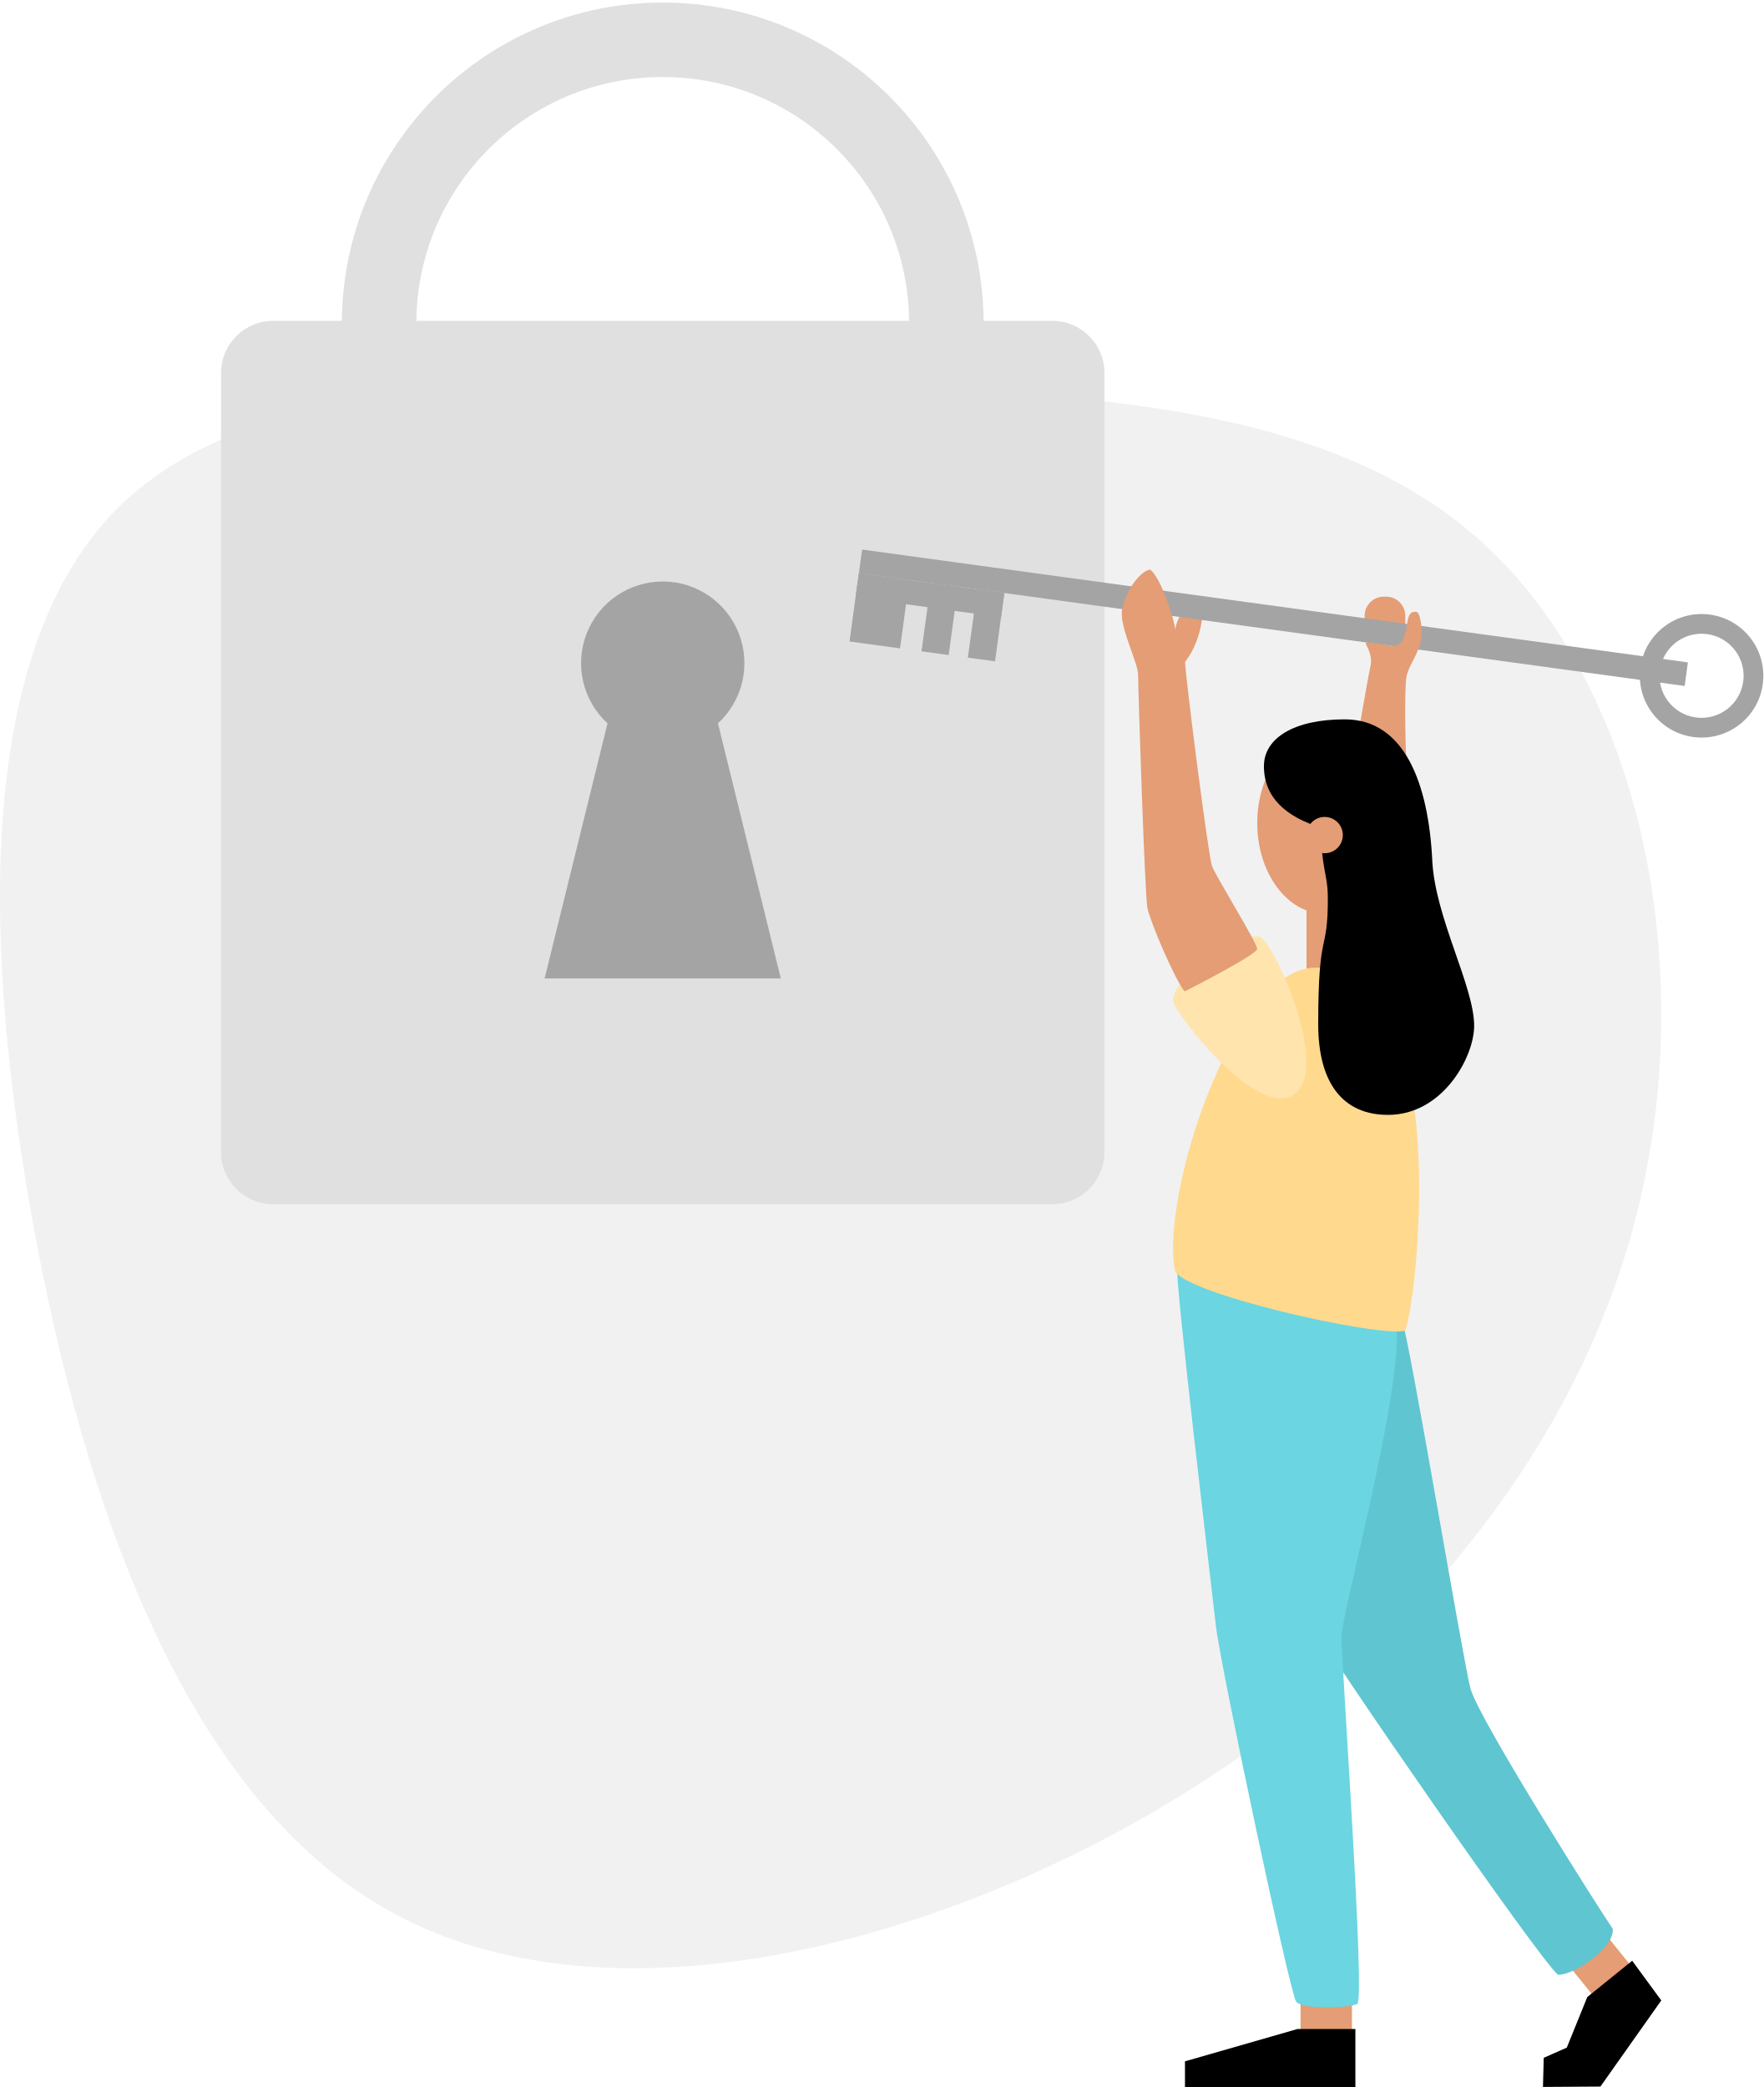
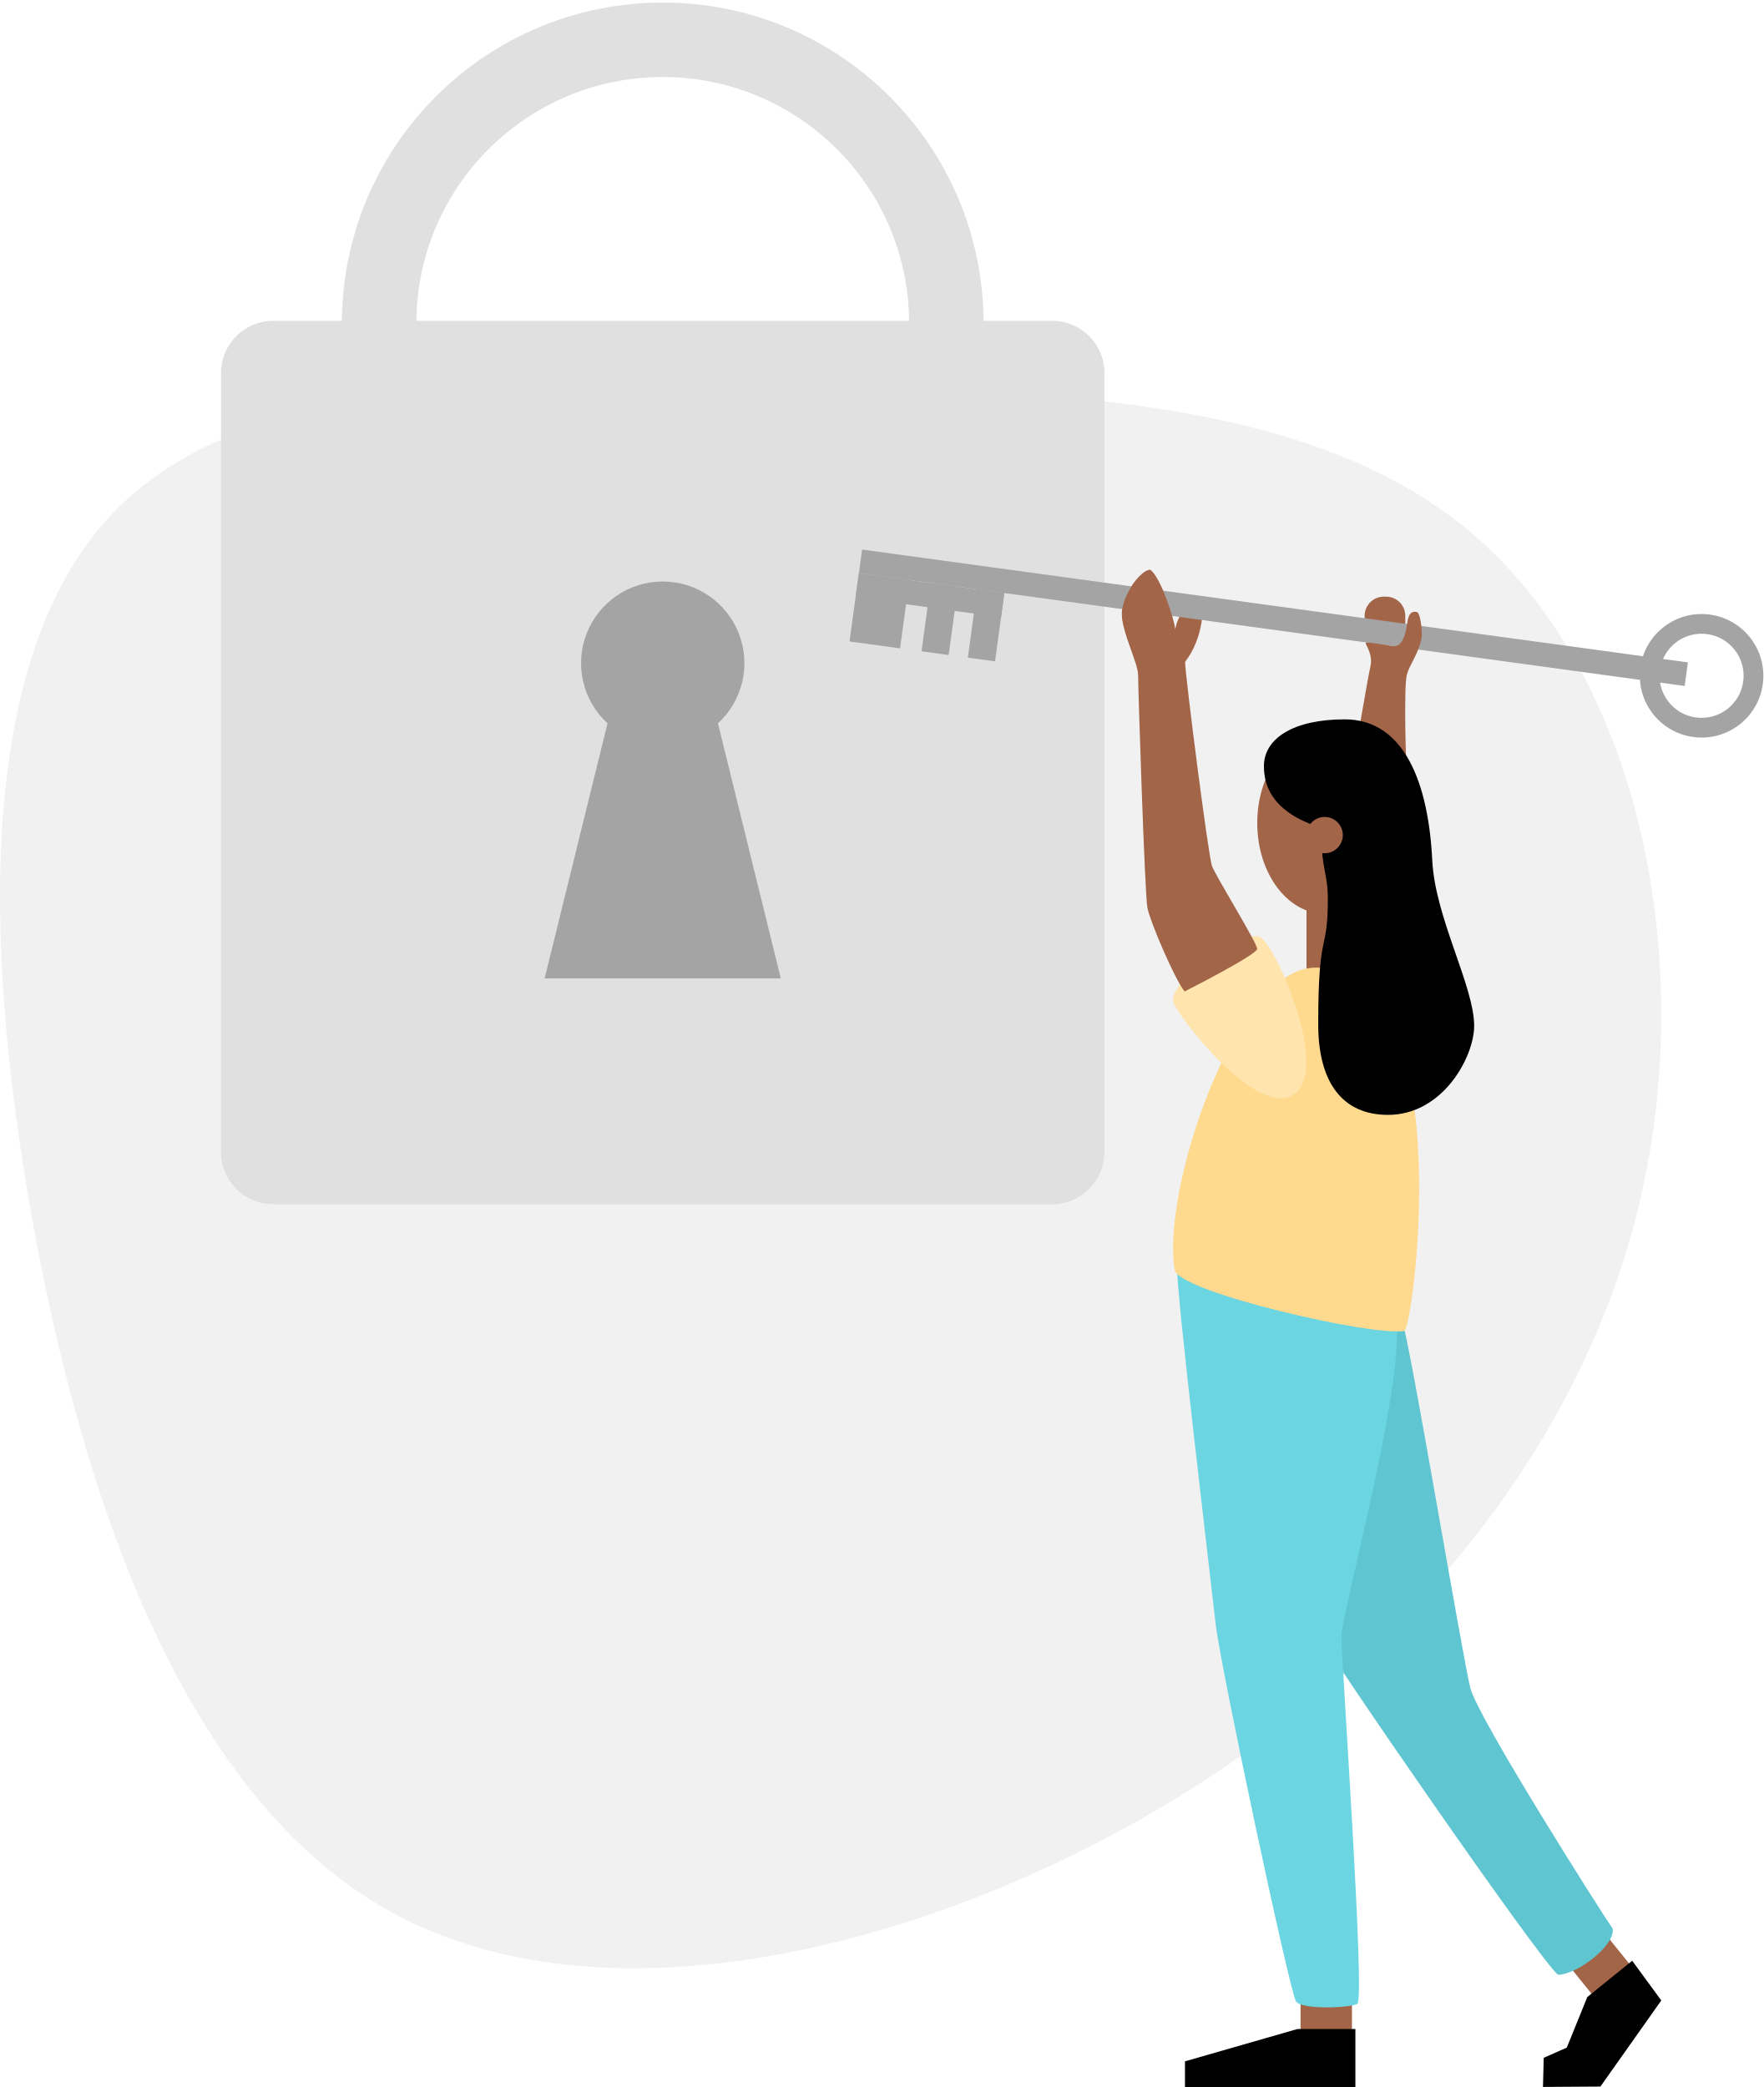
<svg xmlns="http://www.w3.org/2000/svg" viewBox="0 0 757.64 896.74">
  <defs />
  <g id="Layer_2" data-name="Layer 2">
    <g id="vector">
      <path class="cls-1" style="fill:#f1f1f1;" d="M636.5,232.73c68.06,61.33,93.17,180.88,67.33,286.61C677.81,625.07,601,717,496,778.29c-105,61.14-238,91.9-326.82,43.86S36.17,647.63,13.78,523.53c-22.2-124.11-22.56-245.67,36.58-305C109.5,159.4,228,162.31,342.79,165.22,457.62,168.31,568.62,171.41,636.5,232.73Z" />
-       <rect class="cls-2" style="fill:#e49d75;" x="558.8" y="858.32" width="22.08" height="14.74" />
-       <rect class="cls-2" style="fill:#e49d75;" x="677.14" y="835.57" width="20.72" height="18.36" transform="translate(-378.13 619.59) rotate(-38.93)" />
-       <rect class="cls-2" style="fill:#e49d75;" x="586.33" y="256.37" width="17.47" height="20.69" rx="8.23" />
+       <rect class="cls-2" style="fill:#A36548;" x="558.8" y="858.32" width="22.08" height="14.74" />
+       <rect class="cls-2" style="fill:#A36548;" x="677.14" y="835.57" width="20.72" height="18.36" transform="translate(-378.13 619.59) rotate(-38.93)" />
+       <rect class="cls-2" style="fill:#A36548;" x="586.33" y="256.37" width="17.47" height="20.69" rx="8.23" />
      <path class="cls-3" style="fill:#5fc5d1;" d="M602.4,567.42c3,6.88,26,144.94,29.38,158s57.45,98.2,61.13,103.29c1.13,7.36-15.57,19.81-23.49,19.81C661.5,842.26,569,708.23,566.78,702.28S557.11,553.94,602.4,567.42Z" />
      <path class="cls-4" style="fill:#6bd5e1;" d="M505.83,544.55c-1.05,5.7,14.58,136,16.52,153.5s31.89,158.48,34.54,162,22.81,2.76,26.29,1-6.8-147-6.8-157.53,27-107.65,23.53-135.78S505.83,544.55,505.83,544.55Z" />
-       <rect class="cls-2" style="fill:#e49d75;" x="561.36" y="386.6" width="21.11" height="36.74" />
+       <rect class="cls-2" style="fill:#A36548;" x="561.36" y="386.6" width="21.11" height="36.74" />
      <rect class="cls-5" style="fill:#e0e0e0;" x="94.97" y="137.85" width="379.57" height="379.57" rx="22.42" />
      <path class="cls-6" style="fill:#a4a4a4;" d="M308.48,310.8a35.09,35.09,0,1,0-47.45,0L234,420.41H335.48Z" />
      <path class="cls-7" style="fill:none;stroke:#e0e0e0;stroke-linecap:round;stroke-linejoin:round;stroke-width:32px;" d="M162.9,137.85a121.86,121.86,0,0,1,243.71,0" />
-       <ellipse class="cls-2" style="fill:#e49d75;" cx="569.19" cy="353.64" rx="29" ry="39" />
+       <ellipse class="cls-2" style="fill:#A36548;" cx="569.19" cy="353.64" rx="29" ry="39" />
      <path class="cls-8" style="fill:#ffd98e;" d="M565.24,415.77c-35.16,0-66.5,97.54-60.48,129.91,1.78,9.56,85.92,28.85,98.78,26.15C608.11,565.61,626.76,415.77,565.24,415.77Z" />
      <path class="cls-9" style="fill:#ffe4ad;" d="M556.22,470.1c15.74-11.42-9.42-66.76-15.3-67.71-10.83-1.75-37.76,19-36.91,27.72C504.46,434.71,540.19,481.73,556.22,470.1Z" />
-       <path class="cls-2" style="fill:#e49d75;" d="M509,426c-4.24-5.09-14.84-30-16-35.91s-4-94.74-4-100S482,271.56,482,263.64s8.06-18.66,12.16-18.8c4.38,3.11,10.46,21.35,10.74,26,1.53-10,8.77-12.3,10.75-12.3s1.72,15.45-6.48,25.85c.29,7.64,10,83.31,11.57,87.69s19.45,33.09,19.41,35.63S509,426,509,426Z" />
+       <path class="cls-2" style="fill:#A36548;" d="M509,426c-4.24-5.09-14.84-30-16-35.91s-4-94.74-4-100S482,271.56,482,263.64s8.06-18.66,12.16-18.8c4.38,3.11,10.46,21.35,10.74,26,1.53-10,8.77-12.3,10.75-12.3s1.72,15.45-6.48,25.85c.29,7.64,10,83.31,11.57,87.69s19.45,33.09,19.41,35.63S509,426,509,426Z" />
      <rect class="cls-6" style="fill:#a4a4a4;" x="368.05" y="260.35" width="358.11" height="10.23" transform="translate(40.99 -71.64) rotate(7.78)" />
      <rect class="cls-6" style="fill:#a4a4a4;" x="366.9" y="247.63" width="21.9" height="29.63" transform="translate(39.02 -48.75) rotate(7.78)" />
      <rect class="cls-6" style="fill:#a4a4a4;" x="397.87" y="251.17" width="11.78" height="29.63" transform="translate(39.74 -52.22) rotate(7.78)" />
-       <path class="cls-2" style="fill:#e49d75;" d="M604.74,334c-.83-4.74-1.58-39.09-.3-43.94s4.74-8.39,6.29-15.63c.53-2.49-.31-11.11-2-11.47-3.64-.78-3.85,3.3-4.33,6.3-1.86,10.23-5.65,8.36-7.4,8.12s-7.76-1.28-9.73-1.33,3.05,4,1.52,10.47c-1.2,5.09-6.84,39-8,44.55C585,331.24,604.74,334,604.74,334Z" />
+       <path class="cls-2" style="fill:#A36548;" d="M604.74,334c-.83-4.74-1.58-39.09-.3-43.94s4.74-8.39,6.29-15.63c.53-2.49-.31-11.11-2-11.47-3.64-.78-3.85,3.3-4.33,6.3-1.86,10.23-5.65,8.36-7.4,8.12s-7.76-1.28-9.73-1.33,3.05,4,1.52,10.47c-1.2,5.09-6.84,39-8,44.55C585,331.24,604.74,334,604.74,334Z" />
      <rect class="cls-6" style="fill:#a4a4a4;" x="417.79" y="253.89" width="11.78" height="29.63" transform="translate(40.29 -54.9) rotate(7.78)" />
      <rect class="cls-6" style="fill:#a4a4a4;" x="368.01" y="250.51" width="63.09" height="10.5" transform="translate(38.31 -51.75) rotate(7.78)" />
      <path class="cls-6" style="fill:#a4a4a4;" d="M734.69,264.08A26.54,26.54,0,1,0,757.4,294,26.54,26.54,0,0,0,734.69,264.08ZM749,292.82a18.07,18.07,0,1,1-15.45-20.35A18.07,18.07,0,0,1,749,292.82Z" />
-       <path class="cls-2" style="fill:#e49d75;" d="M509.28,284.31c-1.32-5.17-3.89-9.69-4.31-13.58l0,.12c-.28-4.66-6.36-22.9-10.74-26-4.1.14-12.16,10.88-12.16,18.8,0,5.81,3.8,14.5,5.82,20.79h21.35v0Z" />
+       <path class="cls-2" style="fill:#A36548;" d="M509.28,284.31c-1.32-5.17-3.89-9.69-4.31-13.58l0,.12c-.28-4.66-6.36-22.9-10.74-26-4.1.14-12.16,10.88-12.16,18.8,0,5.81,3.8,14.5,5.82,20.79h21.35v0Z" />
      <path d="M543.06,329.21c0,13.49,9.52,21.81,24.61,26.45,0,18.46,2.85,19.27,2.85,30.51,0,24.22-4.13,12.11-4.13,53.93,0,25.22,10.56,38.94,30,38.94,23.51,0,37-24.87,37-38.27,0-17-16.82-46.54-18-71.07-1.63-33-11.89-60.61-37.62-60.61C555.79,309.09,543.06,317.27,543.06,329.21Z" />
-       <circle class="cls-2" style="fill:#e49d75;" cx="569.16" cy="358.82" r="7.8" />
+       <circle class="cls-2" style="fill:#A36548;" cx="569.16" cy="358.82" r="7.8" />
      <path class="cls-10" style="fill-rule:evenodd;" d="M701.29,842.49l12.5,17.06-26.15,37-24.68.16.32-12.51,9.91-4.38L682,858.08Z" />
      <polyline points="582.36 871.83 582.36 896.74 509.14 896.74 509.14 885.71 557.45 871.83 582.36 871.83" />
    </g>
  </g>
</svg>
